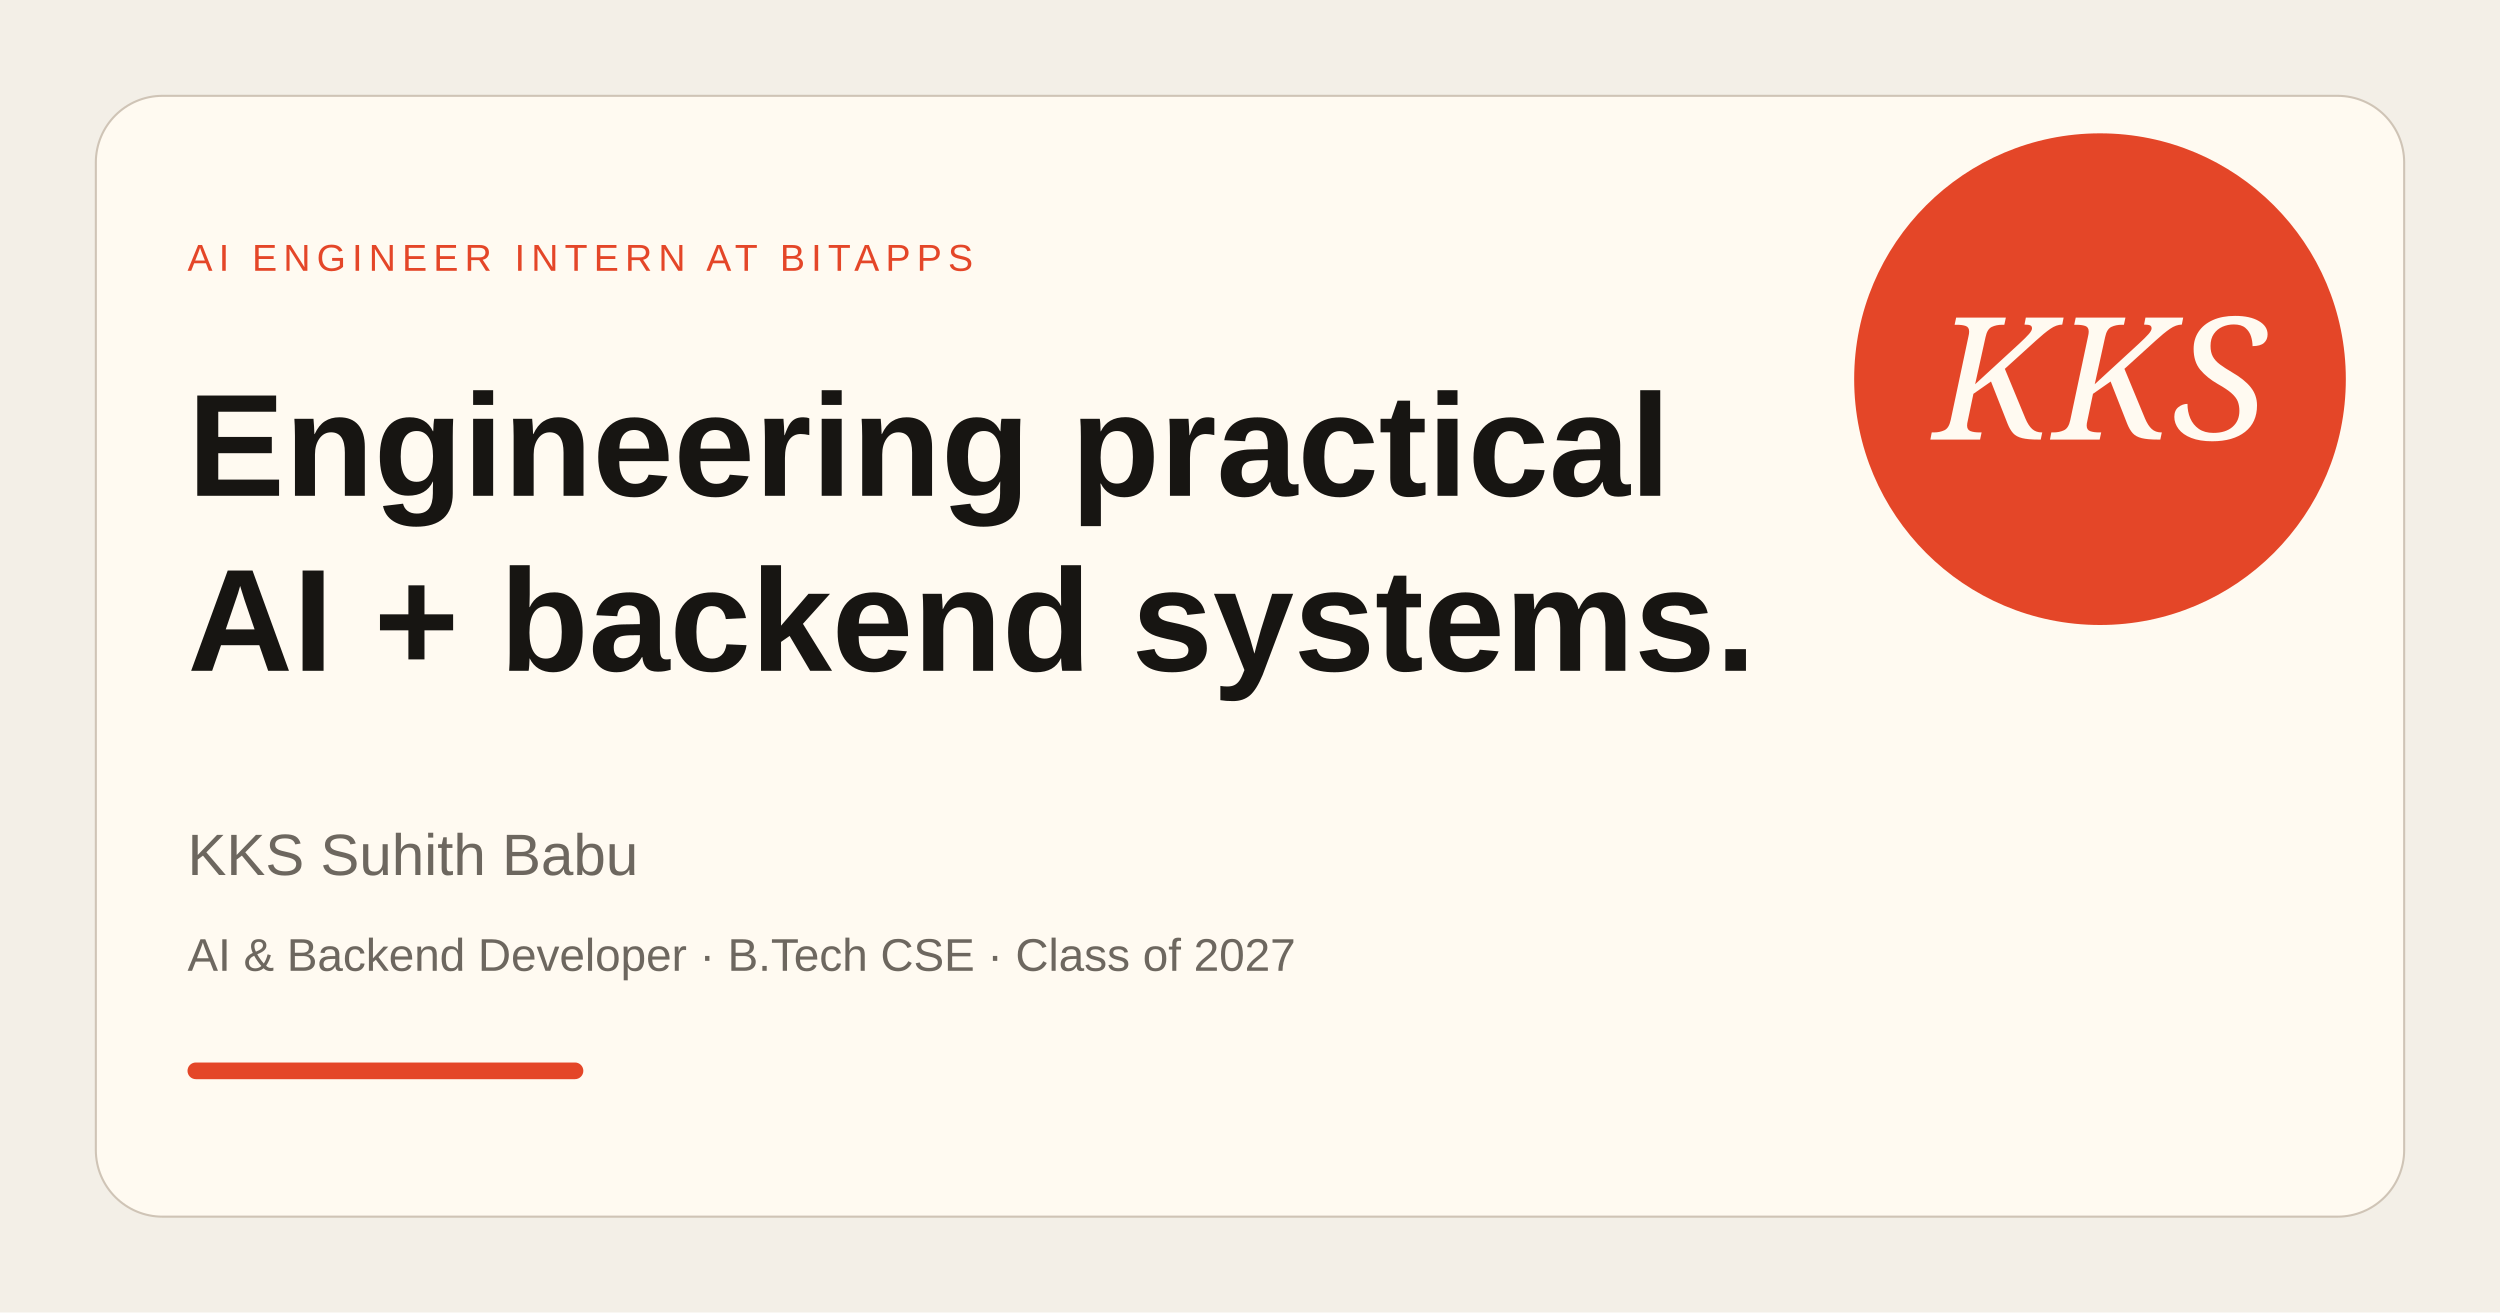
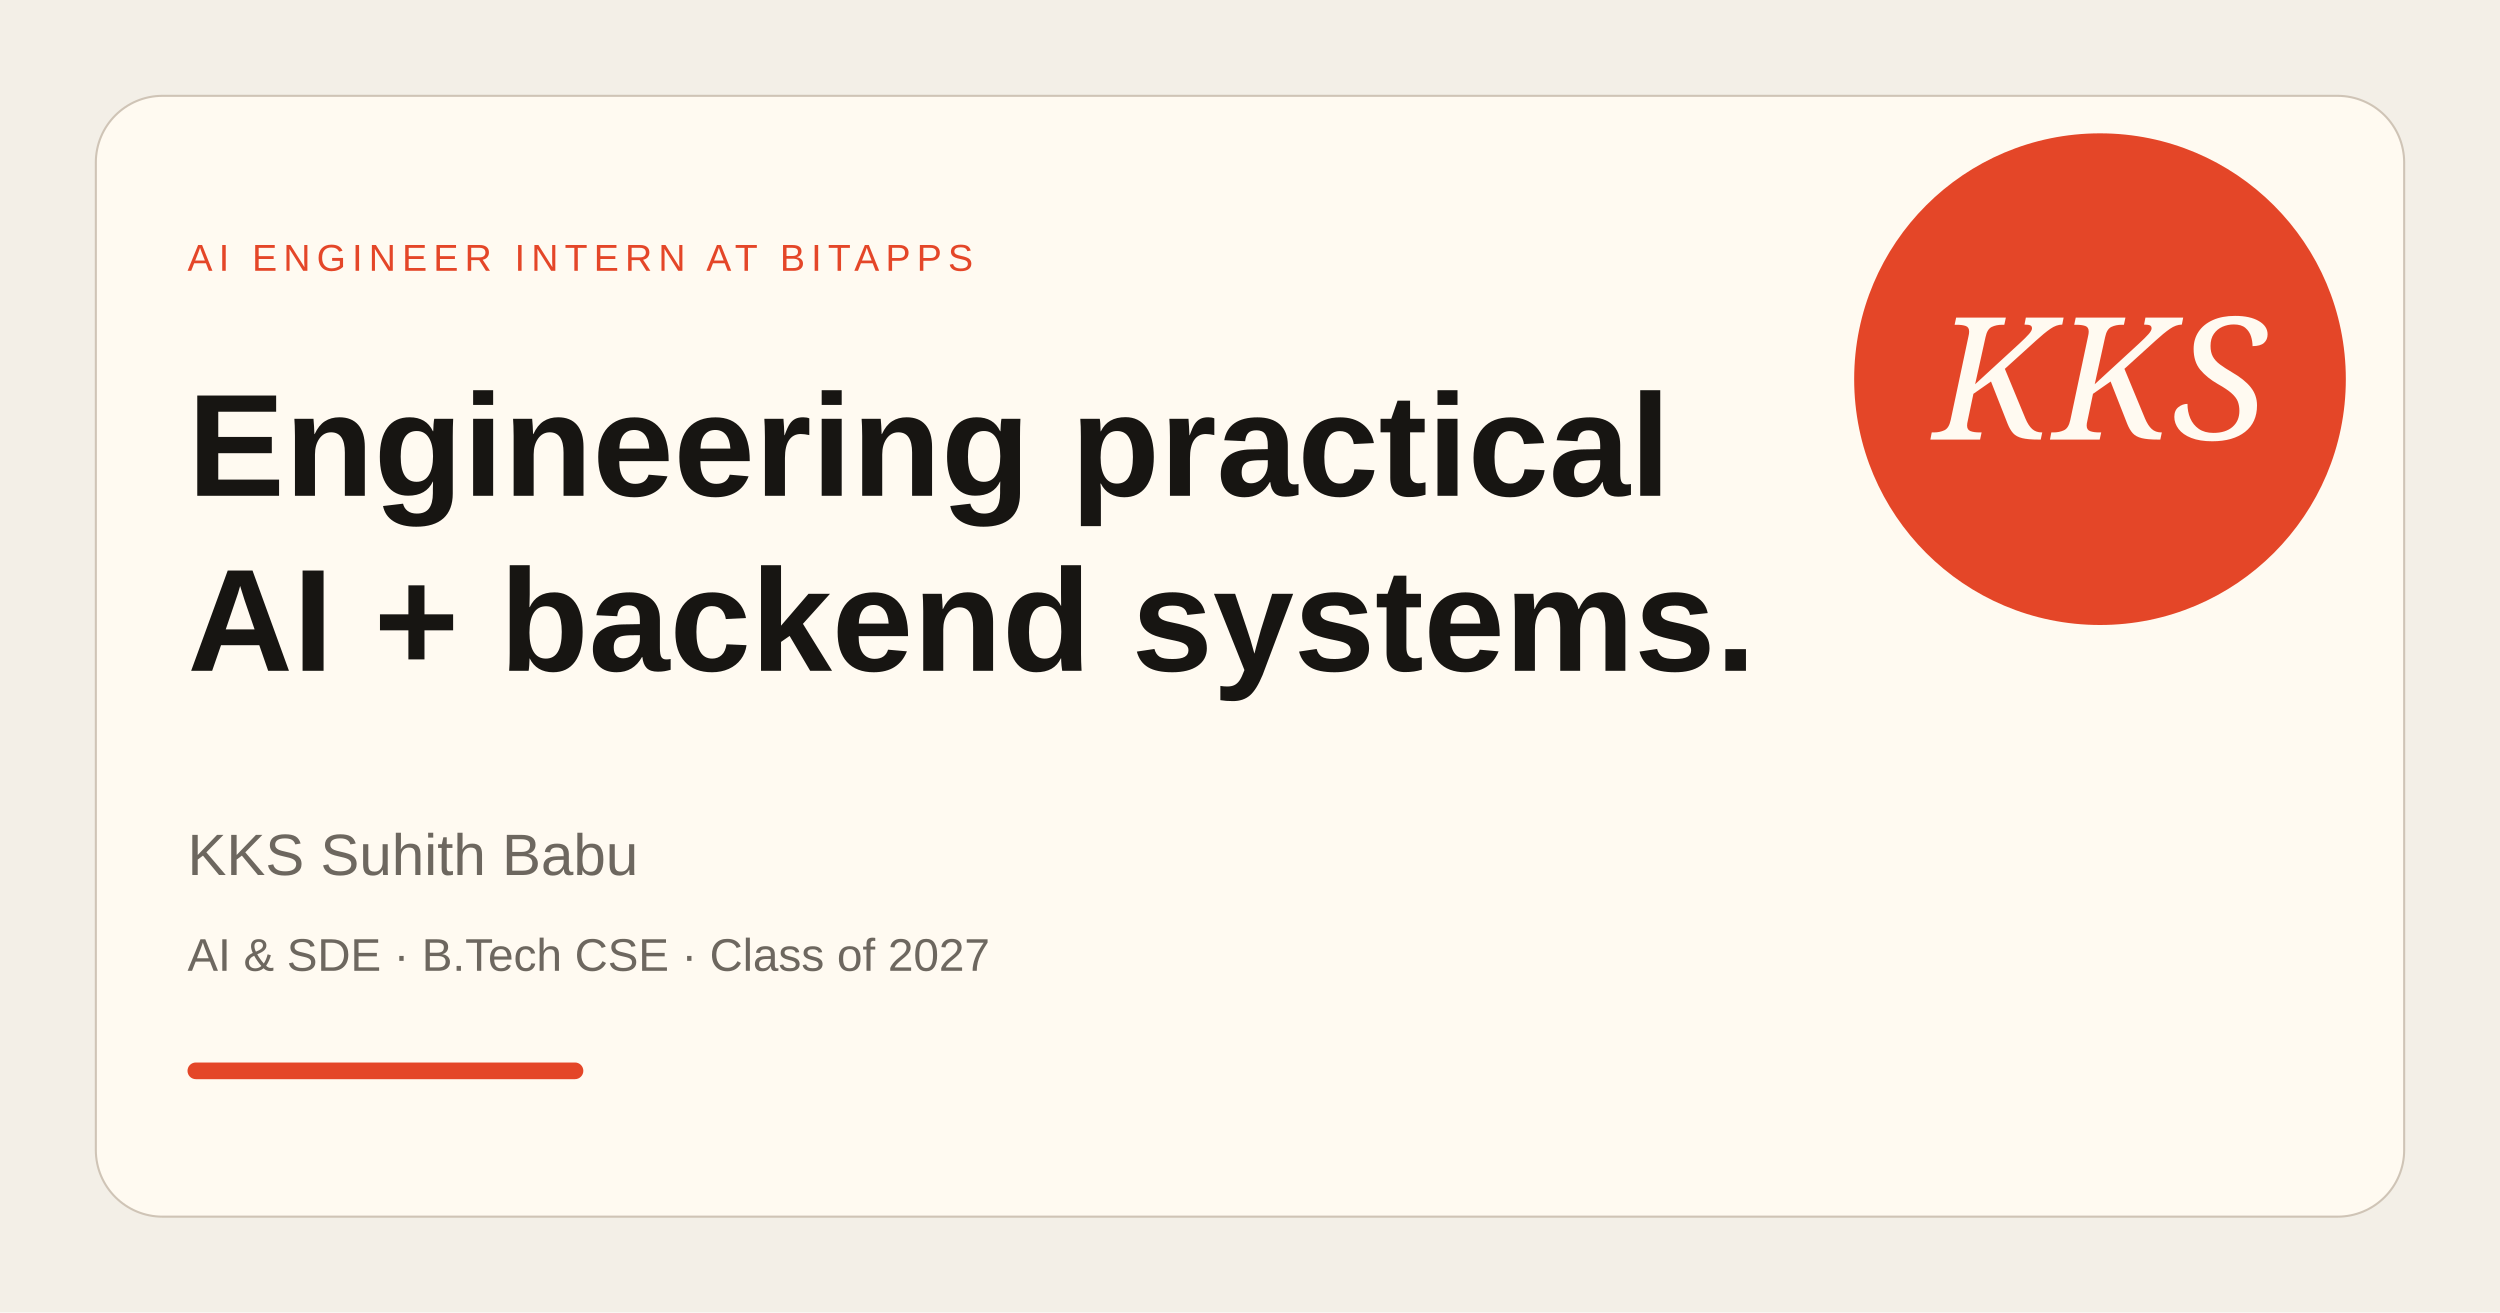
<svg xmlns="http://www.w3.org/2000/svg" viewBox="0 0 1200 630" role="img" aria-labelledby="title description">
  <rect width="1200" height="630" fill="#f3efe7" />
  <rect x="46" y="46" width="1108" height="538" rx="32" fill="#fffaf1" stroke="#cfc4b6" />
  <circle cx="1008" cy="182" r="118" fill="#e44628" />
  <text x="1008" y="211" text-anchor="middle" fill="#fffaf1" font-family="Georgia,serif" font-style="italic" font-size="82">KKS</text>
  <text x="90" y="130" fill="#e44628" font-family="Arial,sans-serif" font-size="18" letter-spacing="3">AI ENGINEER INTERN AT BITAPPS</text>
  <text x="90" y="238" fill="#171512" font-family="Arial,sans-serif" font-weight="700" font-size="70">Engineering practical</text>
  <text x="90" y="322" fill="#171512" font-family="Arial,sans-serif" font-weight="700" font-size="70">AI + backend systems.</text>
  <text x="90" y="420" fill="#6d675f" font-family="Arial,sans-serif" font-size="28">KKS Suhith Babu</text>
-   <text x="90" y="466" fill="#6d675f" font-family="Arial,sans-serif" font-size="22">AI &amp; Backend Developer · B.Tech CSE · Class of 2027</text>
+   <text x="90" y="466" fill="#6d675f" font-family="Arial,sans-serif" font-size="22">AI &amp; SDE · B.Tech CSE · Class of 2027</text>
  <rect x="90" y="510" width="190" height="8" rx="4" fill="#e44628" />
</svg>
